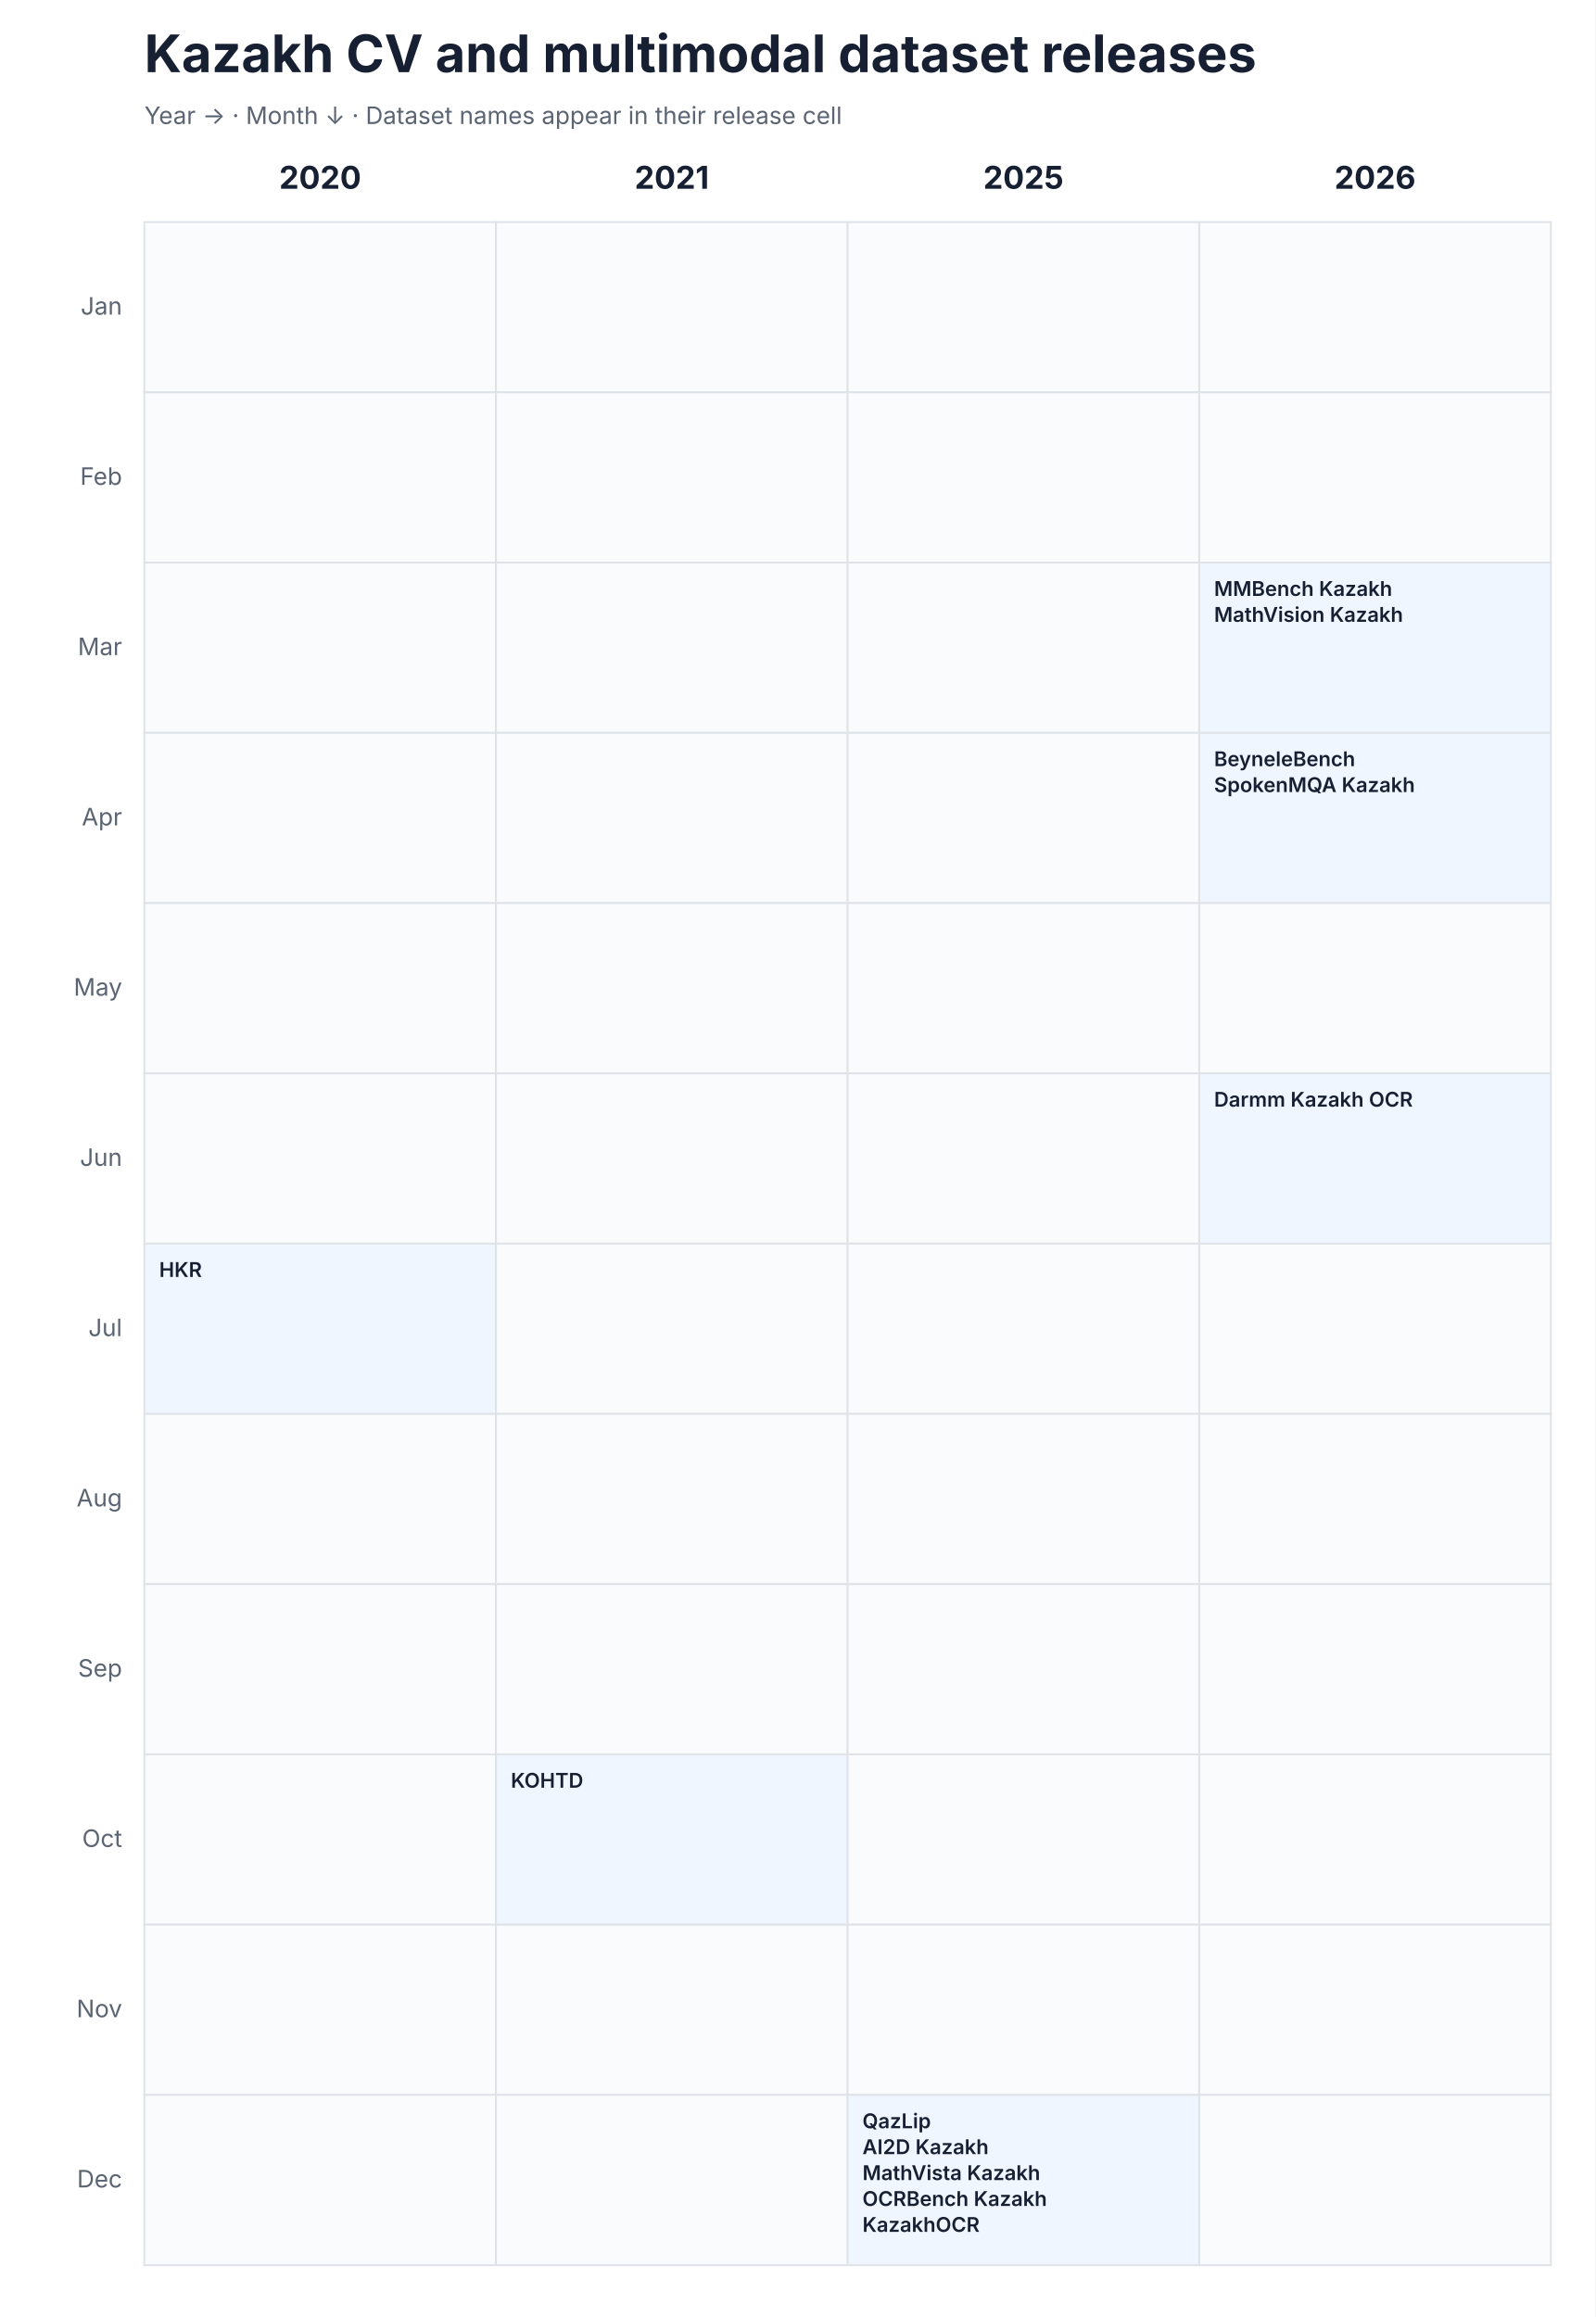
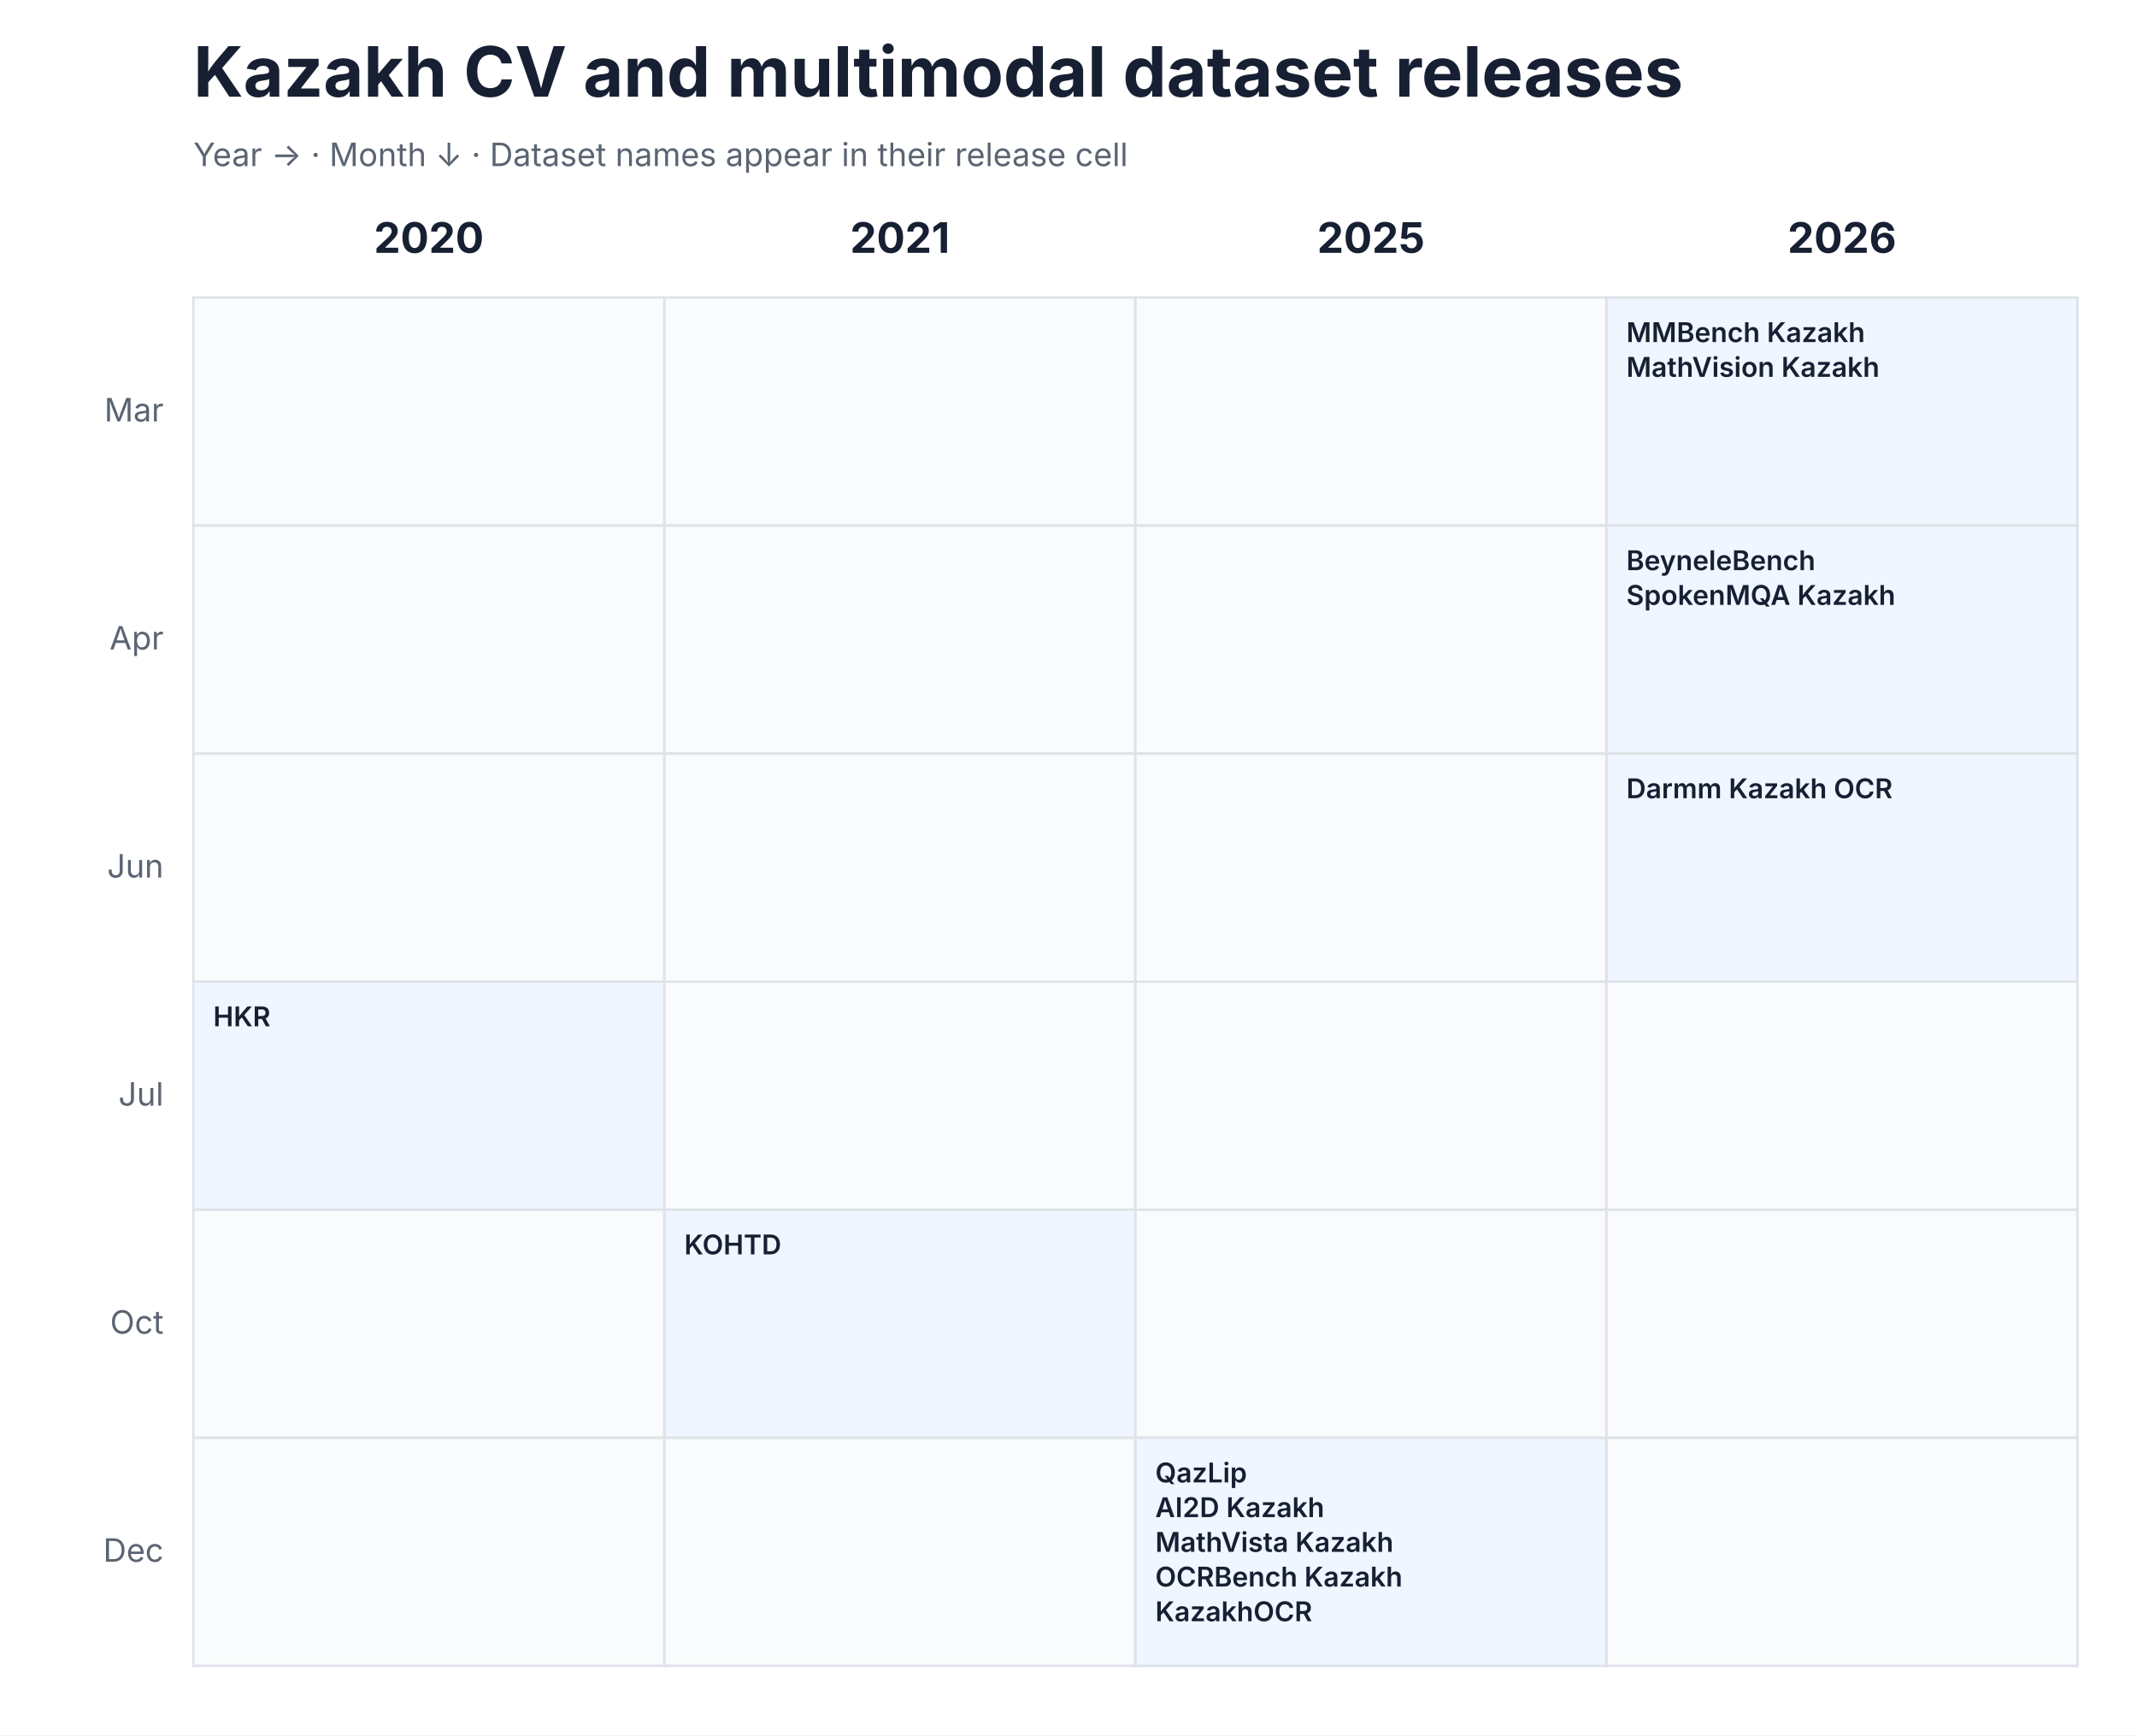
- <svg xmlns="http://www.w3.org/2000/svg" width="862" height="1252" viewBox="0 0 862 1252">
+ <svg xmlns="http://www.w3.org/2000/svg" width="862" height="700" viewBox="0 0 862 700">
  <rect width="100%" height="100%" fill="#fff" />
  <style>text{font-family:Inter,Segoe UI,Arial,sans-serif;fill:#172033}.title{font-size:28px;font-weight:700}.year{font-size:17px;font-weight:700}.month{font-size:13px;fill:#5b6472}.name{font-size:11px;font-weight:600}.cell{stroke:#dfe3e8;stroke-width:1}.filled{fill:#eff6ff}.empty{fill:#fafbfc}</style>
  <text x="78" y="39" class="title">Kazakh CV and multimodal dataset releases</text>
  <text x="78" y="67" class="month">Year → · Month ↓ · Dataset names appear in their release cell</text>
  <text x="173.0" y="102" text-anchor="middle" class="year">2020</text>
  <rect x="78" y="120" width="190" height="92" class="cell empty" />
  <rect x="78" y="212" width="190" height="92" class="cell empty" />
  <rect x="78" y="304" width="190" height="92" class="cell empty" />
-   <rect x="78" y="396" width="190" height="92" class="cell empty" />
+   <rect x="78" y="396" width="190" height="92" class="cell filled" />
+   <text x="86" y="414" class="name">HKR</text>
  <rect x="78" y="488" width="190" height="92" class="cell empty" />
  <rect x="78" y="580" width="190" height="92" class="cell empty" />
-   <rect x="78" y="672" width="190" height="92" class="cell filled" />
-   <text x="86" y="690" class="name">HKR</text>
-   <rect x="78" y="764" width="190" height="92" class="cell empty" />
-   <rect x="78" y="856" width="190" height="92" class="cell empty" />
-   <rect x="78" y="948" width="190" height="92" class="cell empty" />
-   <rect x="78" y="1040" width="190" height="92" class="cell empty" />
-   <rect x="78" y="1132" width="190" height="92" class="cell empty" />
  <text x="363.0" y="102" text-anchor="middle" class="year">2021</text>
  <rect x="268" y="120" width="190" height="92" class="cell empty" />
  <rect x="268" y="212" width="190" height="92" class="cell empty" />
  <rect x="268" y="304" width="190" height="92" class="cell empty" />
  <rect x="268" y="396" width="190" height="92" class="cell empty" />
-   <rect x="268" y="488" width="190" height="92" class="cell empty" />
+   <rect x="268" y="488" width="190" height="92" class="cell filled" />
+   <text x="276" y="506" class="name">KOHTD</text>
  <rect x="268" y="580" width="190" height="92" class="cell empty" />
-   <rect x="268" y="672" width="190" height="92" class="cell empty" />
-   <rect x="268" y="764" width="190" height="92" class="cell empty" />
-   <rect x="268" y="856" width="190" height="92" class="cell empty" />
-   <rect x="268" y="948" width="190" height="92" class="cell filled" />
-   <text x="276" y="966" class="name">KOHTD</text>
-   <rect x="268" y="1040" width="190" height="92" class="cell empty" />
-   <rect x="268" y="1132" width="190" height="92" class="cell empty" />
  <text x="553.0" y="102" text-anchor="middle" class="year">2025</text>
  <rect x="458" y="120" width="190" height="92" class="cell empty" />
  <rect x="458" y="212" width="190" height="92" class="cell empty" />
  <rect x="458" y="304" width="190" height="92" class="cell empty" />
  <rect x="458" y="396" width="190" height="92" class="cell empty" />
  <rect x="458" y="488" width="190" height="92" class="cell empty" />
-   <rect x="458" y="580" width="190" height="92" class="cell empty" />
-   <rect x="458" y="672" width="190" height="92" class="cell empty" />
-   <rect x="458" y="764" width="190" height="92" class="cell empty" />
-   <rect x="458" y="856" width="190" height="92" class="cell empty" />
-   <rect x="458" y="948" width="190" height="92" class="cell empty" />
-   <rect x="458" y="1040" width="190" height="92" class="cell empty" />
-   <rect x="458" y="1132" width="190" height="92" class="cell filled" />
-   <text x="466" y="1150" class="name">QazLip</text>
-   <text x="466" y="1164" class="name">AI2D Kazakh</text>
-   <text x="466" y="1178" class="name">MathVista Kazakh</text>
-   <text x="466" y="1192" class="name">OCRBench Kazakh</text>
-   <text x="466" y="1206" class="name">KazakhOCR</text>
+   <rect x="458" y="580" width="190" height="92" class="cell filled" />
+   <text x="466" y="598" class="name">QazLip</text>
+   <text x="466" y="612" class="name">AI2D Kazakh</text>
+   <text x="466" y="626" class="name">MathVista Kazakh</text>
+   <text x="466" y="640" class="name">OCRBench Kazakh</text>
+   <text x="466" y="654" class="name">KazakhOCR</text>
  <text x="743.0" y="102" text-anchor="middle" class="year">2026</text>
-   <rect x="648" y="120" width="190" height="92" class="cell empty" />
-   <rect x="648" y="212" width="190" height="92" class="cell empty" />
+   <rect x="648" y="120" width="190" height="92" class="cell filled" />
+   <text x="656" y="138" class="name">MMBench Kazakh</text>
+   <text x="656" y="152" class="name">MathVision Kazakh</text>
+   <rect x="648" y="212" width="190" height="92" class="cell filled" />
+   <text x="656" y="230" class="name">BeyneleBench</text>
+   <text x="656" y="244" class="name">SpokenMQA Kazakh</text>
  <rect x="648" y="304" width="190" height="92" class="cell filled" />
-   <text x="656" y="322" class="name">MMBench Kazakh</text>
-   <text x="656" y="336" class="name">MathVision Kazakh</text>
-   <rect x="648" y="396" width="190" height="92" class="cell filled" />
-   <text x="656" y="414" class="name">BeyneleBench</text>
-   <text x="656" y="428" class="name">SpokenMQA Kazakh</text>
+   <text x="656" y="322" class="name">Darmm Kazakh OCR</text>
+   <rect x="648" y="396" width="190" height="92" class="cell empty" />
  <rect x="648" y="488" width="190" height="92" class="cell empty" />
-   <rect x="648" y="580" width="190" height="92" class="cell filled" />
-   <text x="656" y="598" class="name">Darmm Kazakh OCR</text>
-   <rect x="648" y="672" width="190" height="92" class="cell empty" />
-   <rect x="648" y="764" width="190" height="92" class="cell empty" />
-   <rect x="648" y="856" width="190" height="92" class="cell empty" />
-   <rect x="648" y="948" width="190" height="92" class="cell empty" />
-   <rect x="648" y="1040" width="190" height="92" class="cell empty" />
-   <rect x="648" y="1132" width="190" height="92" class="cell empty" />
-   <text x="66" y="170.0" text-anchor="end" class="month">Jan</text>
-   <text x="66" y="262.0" text-anchor="end" class="month">Feb</text>
-   <text x="66" y="354.0" text-anchor="end" class="month">Mar</text>
-   <text x="66" y="446.0" text-anchor="end" class="month">Apr</text>
-   <text x="66" y="538.0" text-anchor="end" class="month">May</text>
-   <text x="66" y="630.0" text-anchor="end" class="month">Jun</text>
-   <text x="66" y="722.0" text-anchor="end" class="month">Jul</text>
-   <text x="66" y="814.0" text-anchor="end" class="month">Aug</text>
-   <text x="66" y="906.0" text-anchor="end" class="month">Sep</text>
-   <text x="66" y="998.0" text-anchor="end" class="month">Oct</text>
-   <text x="66" y="1090.0" text-anchor="end" class="month">Nov</text>
-   <text x="66" y="1182.0" text-anchor="end" class="month">Dec</text>
+   <rect x="648" y="580" width="190" height="92" class="cell empty" />
+   <text x="66" y="170.0" text-anchor="end" class="month">Mar</text>
+   <text x="66" y="262.0" text-anchor="end" class="month">Apr</text>
+   <text x="66" y="354.0" text-anchor="end" class="month">Jun</text>
+   <text x="66" y="446.0" text-anchor="end" class="month">Jul</text>
+   <text x="66" y="538.0" text-anchor="end" class="month">Oct</text>
+   <text x="66" y="630.0" text-anchor="end" class="month">Dec</text>
</svg>
